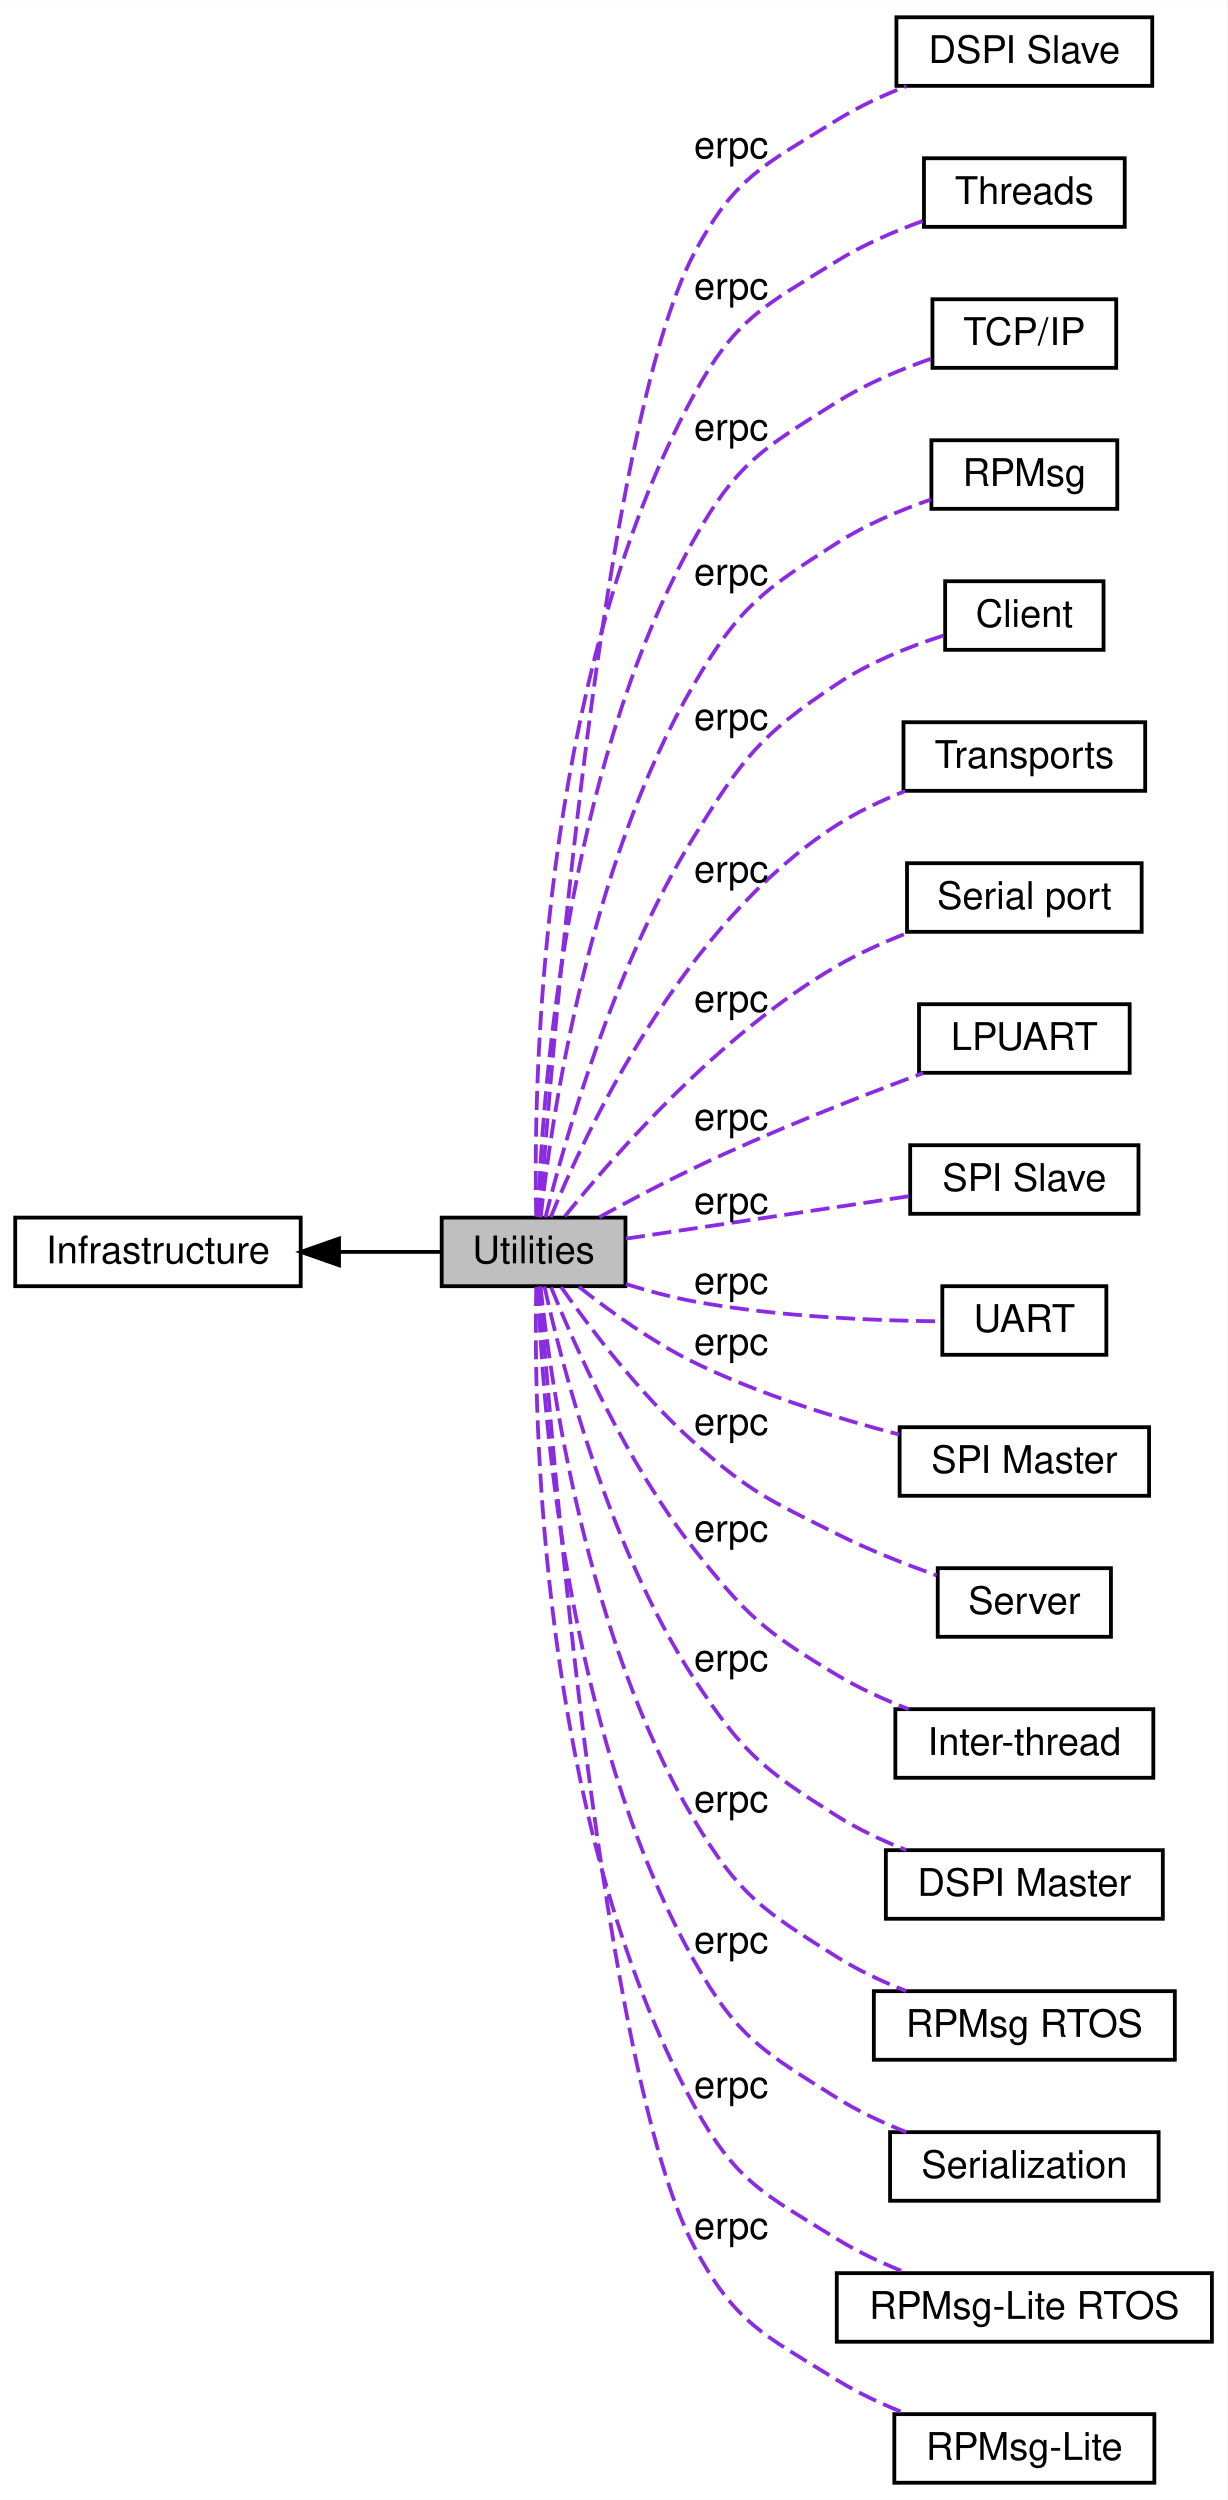
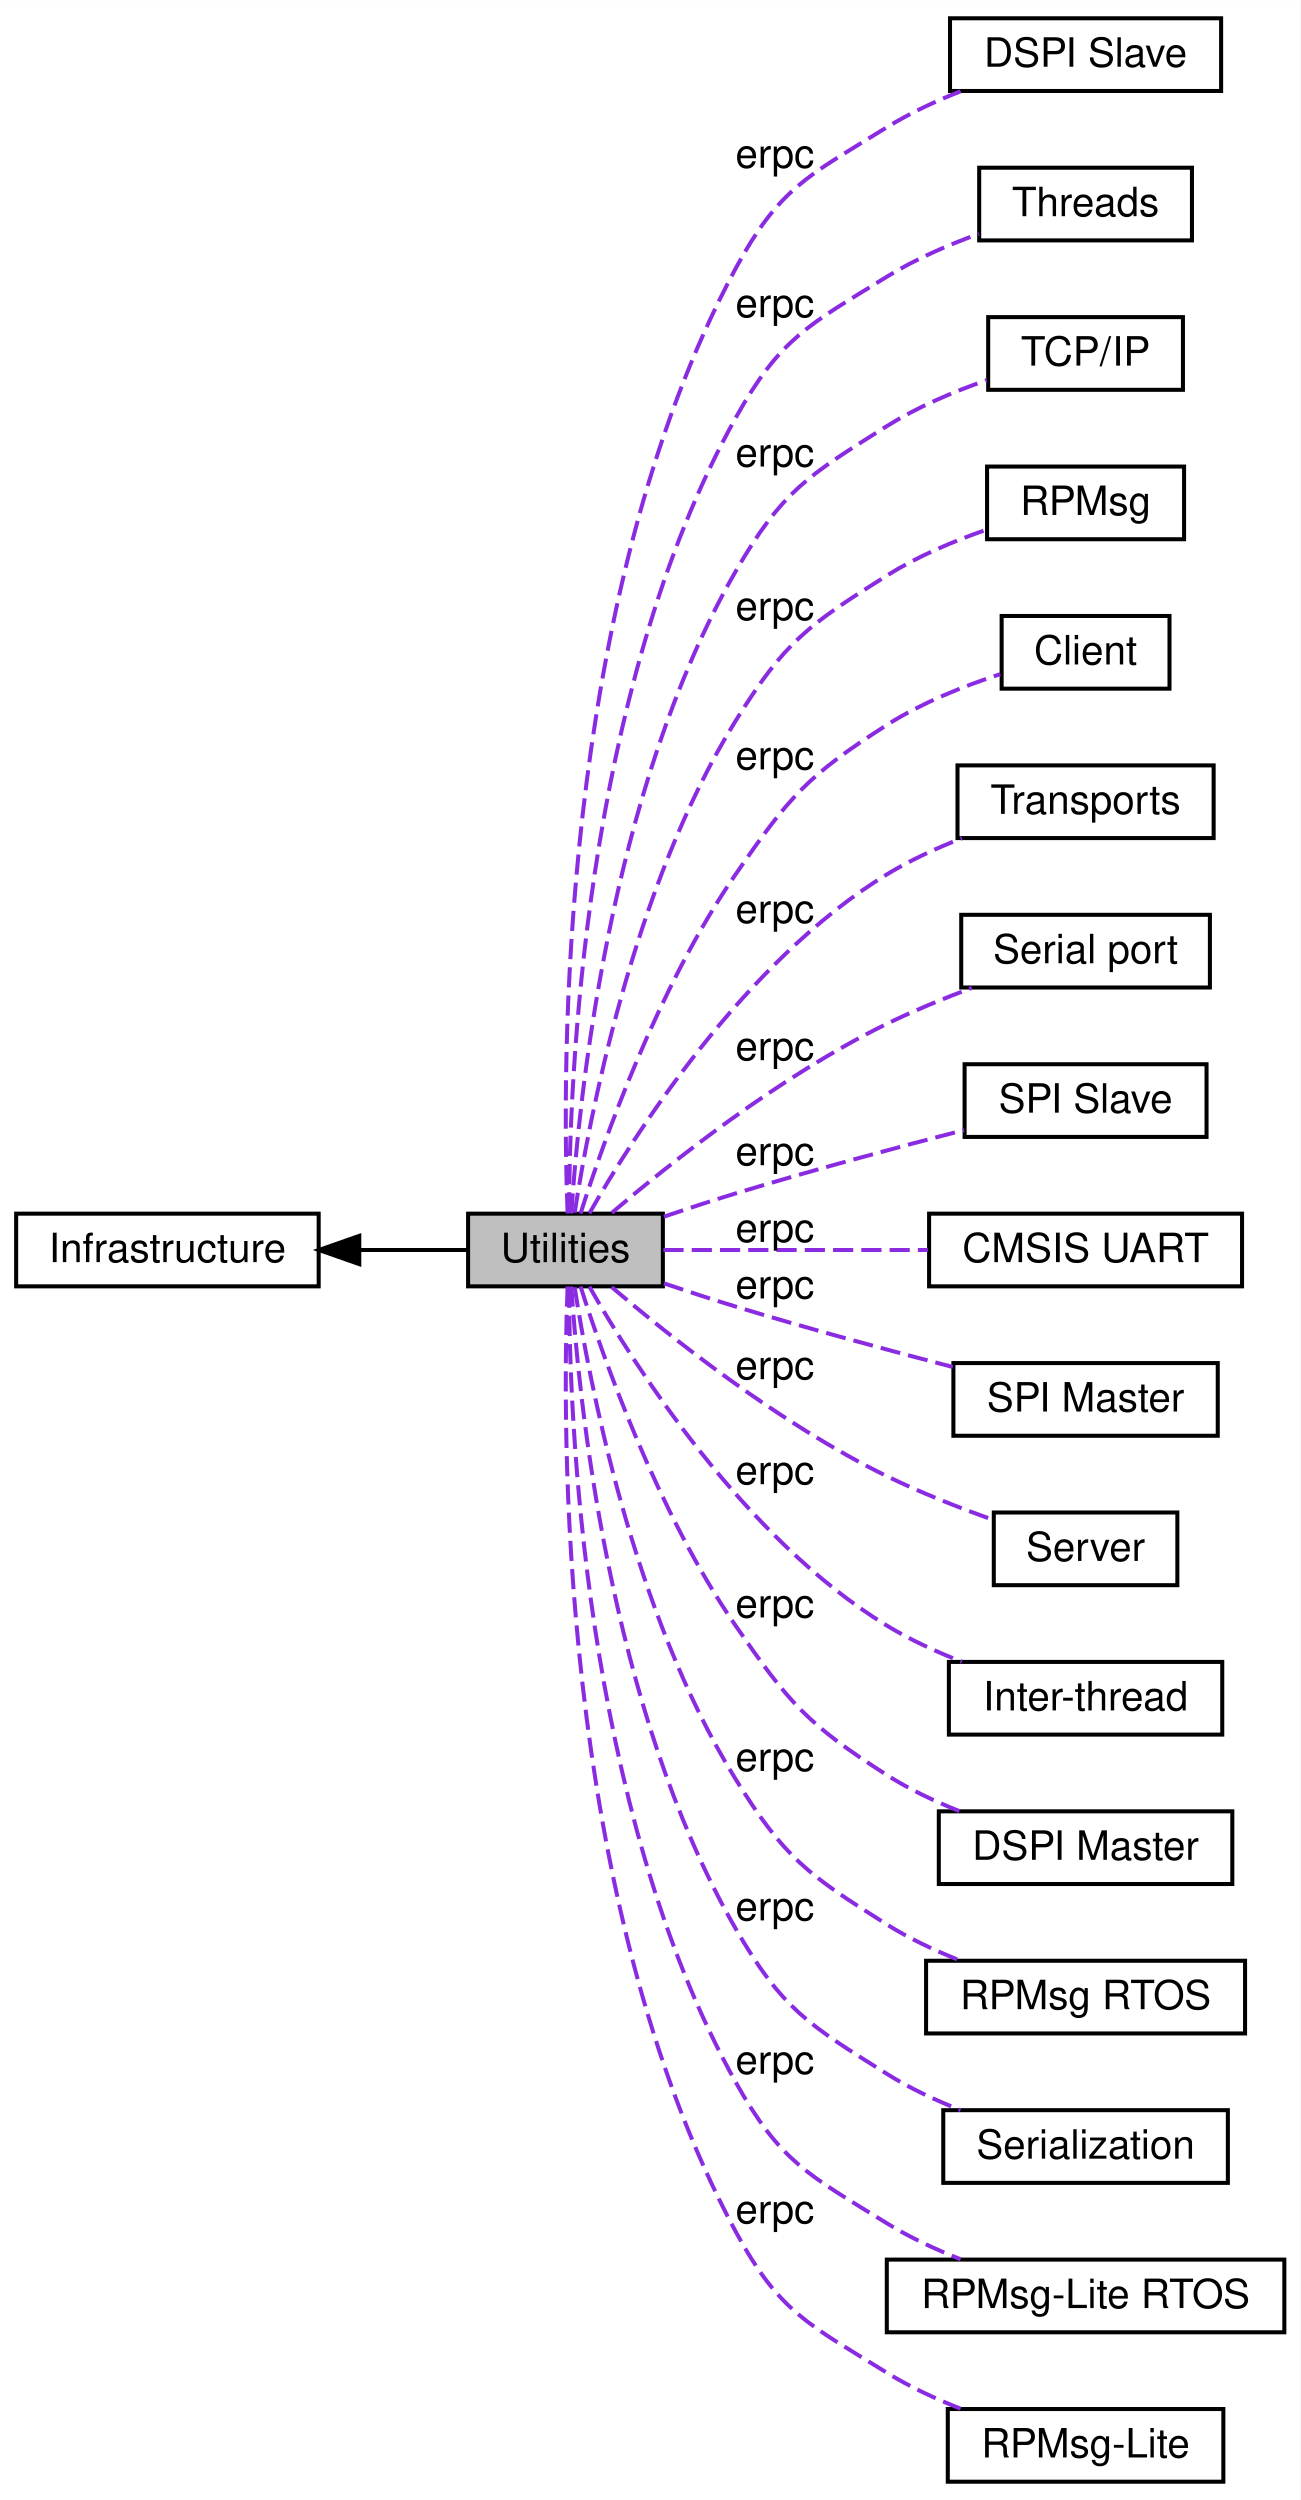
- <svg xmlns="http://www.w3.org/2000/svg" xmlns:xlink="http://www.w3.org/1999/xlink" width="322pt" height="656pt" viewBox="0.00 0.00 322.03 656.00">
-   <g id="graph0" class="graph" transform="scale(1 1) rotate(0) translate(4 652)">
-     <polygon fill="white" stroke="none" points="-4,4 -4,-652 318.032,-652 318.032,4 -4,4" />
+ <svg xmlns="http://www.w3.org/2000/svg" xmlns:xlink="http://www.w3.org/1999/xlink" width="322pt" height="619pt" viewBox="0.00 0.00 322.03 619.00">
+   <g id="graph0" class="graph" transform="scale(1 1) rotate(0) translate(4 615)">
+     <polygon fill="white" stroke="none" points="-4,4 -4,-615 318.032,-615 318.032,4 -4,4" />
    <g id="node1" class="node">
      <g id="a_node1">
        <a xlink:href="group__dspi__slave__transport.html" target="_top" xlink:title="Kinetis SDK DSPI slave driver transport. ">
-           <polygon fill="white" stroke="black" points="231.245,-629.5 231.245,-647.5 298.378,-647.5 298.378,-629.5 231.245,-629.5" />
-           <text text-anchor="middle" x="264.812" y="-635.5" font-family="Helvetica,sans-Serif" font-size="10.00">DSPI Slave</text>
+           <polygon fill="white" stroke="black" points="231.245,-592.5 231.245,-610.5 298.378,-610.5 298.378,-592.5 231.245,-592.5" />
+           <text text-anchor="middle" x="264.812" y="-598.5" font-family="Helvetica,sans-Serif" font-size="10.00">DSPI Slave</text>
        </a>
      </g>
    </g>
    <g id="node2" class="node">
      <g id="a_node2">
        <a xlink:href="group__port__threads.html" target="_top" xlink:title="Threading model. ">
-           <polygon fill="white" stroke="black" points="238.469,-592.5 238.469,-610.5 291.154,-610.5 291.154,-592.5 238.469,-592.5" />
-           <text text-anchor="middle" x="264.812" y="-598.5" font-family="Helvetica,sans-Serif" font-size="10.00">Threads</text>
+           <polygon fill="white" stroke="black" points="238.469,-555.5 238.469,-573.5 291.154,-573.5 291.154,-555.5 238.469,-555.5" />
+           <text text-anchor="middle" x="264.812" y="-561.5" font-family="Helvetica,sans-Serif" font-size="10.00">Threads</text>
        </a>
      </g>
    </g>
    <g id="node3" class="node">
      <g id="a_node3">
        <a xlink:href="group__tcp__transport.html" target="_top" xlink:title="Simple TCP/IP transport. ">
-           <polygon fill="white" stroke="black" points="240.698,-555.5 240.698,-573.5 288.925,-573.5 288.925,-555.5 240.698,-555.5" />
-           <text text-anchor="middle" x="264.812" y="-561.5" font-family="Helvetica,sans-Serif" font-size="10.00">TCP/IP</text>
+           <polygon fill="white" stroke="black" points="240.698,-518.5 240.698,-536.5 288.925,-536.5 288.925,-518.5 240.698,-518.5" />
+           <text text-anchor="middle" x="264.812" y="-524.5" font-family="Helvetica,sans-Serif" font-size="10.00">TCP/IP</text>
        </a>
      </g>
    </g>
    <g id="node4" class="node">
      <g id="a_node4">
        <a xlink:href="group__rpmsg__transport.html" target="_top" xlink:title="OpenAMP RPMsg transport. ">
-           <polygon fill="white" stroke="black" points="240.42,-518.5 240.42,-536.5 289.203,-536.5 289.203,-518.5 240.42,-518.5" />
-           <text text-anchor="middle" x="264.812" y="-524.5" font-family="Helvetica,sans-Serif" font-size="10.00">RPMsg</text>
+           <polygon fill="white" stroke="black" points="240.42,-481.5 240.42,-499.5 289.203,-499.5 289.203,-481.5 240.42,-481.5" />
+           <text text-anchor="middle" x="264.812" y="-487.5" font-family="Helvetica,sans-Serif" font-size="10.00">RPMsg</text>
        </a>
      </g>
    </g>
    <g id="node5" class="node">
      <g id="a_node5">
        <a xlink:href="group__infra.html" target="_top" xlink:title="C++ core. ">
-           <polygon fill="white" stroke="black" points="0,-314.5 0,-332.5 74.911,-332.5 74.911,-314.5 0,-314.5" />
-           <text text-anchor="middle" x="37.456" y="-320.5" font-family="Helvetica,sans-Serif" font-size="10.00">Infrastructure</text>
+           <polygon fill="white" stroke="black" points="0,-296.5 0,-314.5 74.911,-314.5 74.911,-296.5 0,-296.5" />
+           <text text-anchor="middle" x="37.456" y="-302.5" font-family="Helvetica,sans-Serif" font-size="10.00">Infrastructure</text>
        </a>
      </g>
    </g>
    <g id="node9" class="node">
-       <polygon fill="#bfbfbf" stroke="black" points="111.911,-314.5 111.911,-332.5 160.138,-332.5 160.138,-314.5 111.911,-314.5" />
-       <text text-anchor="middle" x="136.024" y="-320.5" font-family="Helvetica,sans-Serif" font-size="10.00">Utilities</text>
+       <polygon fill="#bfbfbf" stroke="black" points="111.911,-296.5 111.911,-314.5 160.138,-314.5 160.138,-296.5 111.911,-296.5" />
+       <text text-anchor="middle" x="136.024" y="-302.5" font-family="Helvetica,sans-Serif" font-size="10.00">Utilities</text>
    </g>
    <g id="edge1" class="edge">
-       <path fill="none" stroke="black" d="M85.005,-323.5C94.352,-323.5 103.785,-323.5 111.901,-323.5" />
-       <polygon fill="black" stroke="black" points="84.964,-320 74.964,-323.5 84.964,-327 84.964,-320" />
+       <path fill="none" stroke="black" d="M85.005,-305.5C94.352,-305.5 103.785,-305.5 111.901,-305.5" />
+       <polygon fill="black" stroke="black" points="84.964,-302 74.964,-305.5 84.964,-309 84.964,-302" />
    </g>
    <g id="node6" class="node">
      <g id="a_node6">
        <a xlink:href="group__infra__client.html" target="_top" xlink:title="Client classes. ">
-           <polygon fill="white" stroke="black" points="244.028,-481.5 244.028,-499.5 285.595,-499.5 285.595,-481.5 244.028,-481.5" />
-           <text text-anchor="middle" x="264.812" y="-487.5" font-family="Helvetica,sans-Serif" font-size="10.00">Client</text>
+           <polygon fill="white" stroke="black" points="244.028,-444.5 244.028,-462.5 285.595,-462.5 285.595,-444.5 244.028,-444.5" />
+           <text text-anchor="middle" x="264.812" y="-450.5" font-family="Helvetica,sans-Serif" font-size="10.00">Client</text>
        </a>
      </g>
    </g>
    <g id="node7" class="node">
      <g id="a_node7">
        <a xlink:href="group__infra__transport.html" target="_top" xlink:title="Superclasses for building transports. ">
-           <polygon fill="white" stroke="black" points="233.098,-444.5 233.098,-462.5 296.525,-462.5 296.525,-444.5 233.098,-444.5" />
-           <text text-anchor="middle" x="264.812" y="-450.5" font-family="Helvetica,sans-Serif" font-size="10.00">Transports</text>
+           <polygon fill="white" stroke="black" points="233.098,-407.5 233.098,-425.5 296.525,-425.5 296.525,-407.5 233.098,-407.5" />
+           <text text-anchor="middle" x="264.812" y="-413.5" font-family="Helvetica,sans-Serif" font-size="10.00">Transports</text>
        </a>
      </g>
    </g>
    <g id="node8" class="node">
      <g id="a_node8">
        <a xlink:href="group__serial__transport.html" target="_top" xlink:title="POSIX and Win32 serial port transport. ">
-           <polygon fill="white" stroke="black" points="234.023,-407.5 234.023,-425.5 295.6,-425.5 295.6,-407.5 234.023,-407.5" />
-           <text text-anchor="middle" x="264.812" y="-413.5" font-family="Helvetica,sans-Serif" font-size="10.00">Serial port</text>
+           <polygon fill="white" stroke="black" points="234.023,-370.5 234.023,-388.5 295.6,-388.5 295.6,-370.5 234.023,-370.5" />
+           <text text-anchor="middle" x="264.812" y="-376.5" font-family="Helvetica,sans-Serif" font-size="10.00">Serial port</text>
        </a>
      </g>
    </g>
    <g id="edge8" class="edge">
-       <path fill="none" stroke="blueviolet" stroke-dasharray="5,2" d="M137.659,-332.622C140.622,-373.516 153.985,-539.938 178.138,-585.5 188.809,-605.629 196.221,-608.506 215.591,-620.5 221.213,-623.981 227.614,-626.954 233.874,-629.421" />
-       <text text-anchor="middle" x="187.864" y="-610.5" font-family="Helvetica,sans-Serif" font-size="10.00">erpc</text>
+       <path fill="none" stroke="blueviolet" stroke-dasharray="5,2" d="M136.553,-314.543C135.208,-347.898 133.958,-466.35 178.138,-548.5 188.929,-568.565 196.221,-571.506 215.591,-583.5 221.213,-586.981 227.614,-589.954 233.874,-592.421" />
+       <text text-anchor="middle" x="187.864" y="-573.5" font-family="Helvetica,sans-Serif" font-size="10.00">erpc</text>
    </g>
    <g id="edge6" class="edge">
-       <path fill="none" stroke="blueviolet" stroke-dasharray="5,2" d="M136.71,-332.75C136.018,-364.797 137.017,-473.227 178.138,-548.5 189.06,-568.494 196.221,-571.506 215.591,-583.5 222.58,-587.828 230.774,-591.37 238.403,-594.132" />
-       <text text-anchor="middle" x="187.864" y="-573.5" font-family="Helvetica,sans-Serif" font-size="10.00">erpc</text>
-     </g>
-     <g id="edge18" class="edge">
-       <path fill="none" stroke="blueviolet" stroke-dasharray="5,2" d="M137.197,-332.725C138.1,-361.125 143.687,-449.025 178.138,-510.5 189.425,-530.641 196.047,-534.207 215.591,-546.5 223.155,-551.258 232.167,-555.045 240.343,-557.894" />
+       <path fill="none" stroke="blueviolet" stroke-dasharray="5,2" d="M136.915,-314.809C136.949,-345.176 140.167,-443.316 178.138,-511.5 189.222,-531.405 196.221,-534.506 215.591,-546.5 222.58,-550.828 230.774,-554.37 238.403,-557.132" />
      <text text-anchor="middle" x="187.864" y="-536.5" font-family="Helvetica,sans-Serif" font-size="10.00">erpc</text>
    </g>
+     <g id="edge17" class="edge">
+       <path fill="none" stroke="blueviolet" stroke-dasharray="5,2" d="M137.481,-314.531C139.161,-340.814 146.664,-418.859 178.138,-473.5 189.662,-493.507 196.047,-497.207 215.591,-509.5 223.155,-514.258 232.167,-518.045 240.343,-520.894" />
+       <text text-anchor="middle" x="187.864" y="-499.5" font-family="Helvetica,sans-Serif" font-size="10.00">erpc</text>
+     </g>
+     <g id="edge13" class="edge">
+       <path fill="none" stroke="blueviolet" stroke-dasharray="5,2" d="M138.305,-314.73C141.734,-337.095 152.654,-395.365 178.138,-436.5 190.297,-456.127 196.047,-460.207 215.591,-472.5 223.155,-477.258 232.167,-481.045 240.343,-483.894" />
+       <text text-anchor="middle" x="187.864" y="-461.5" font-family="Helvetica,sans-Serif" font-size="10.00">erpc</text>
+     </g>
+     <g id="edge2" class="edge">
+       <path fill="none" stroke="blueviolet" stroke-dasharray="5,2" d="M139.754,-314.529C145.248,-331.838 158.791,-370.455 178.138,-398.5 191.424,-417.761 195.87,-422.907 215.591,-435.5 224.177,-440.983 234.678,-445.152 243.686,-448.09" />
+       <text text-anchor="middle" x="187.864" y="-424.5" font-family="Helvetica,sans-Serif" font-size="10.00">erpc</text>
+     </g>
+     <g id="edge4" class="edge">
+       <path fill="none" stroke="blueviolet" stroke-dasharray="5,2" d="M141.954,-314.59C152.675,-333.442 180.032,-376.836 215.591,-398.5 221.314,-401.987 227.823,-404.976 234.165,-407.459" />
+       <text text-anchor="middle" x="187.864" y="-386.5" font-family="Helvetica,sans-Serif" font-size="10.00">erpc</text>
+     </g>
    <g id="edge14" class="edge">
-       <path fill="none" stroke="blueviolet" stroke-dasharray="5,2" d="M137.878,-332.52C140.5,-356.737 150.039,-424.583 178.138,-472.5 189.974,-492.684 195.87,-496.907 215.591,-509.5 223.122,-514.309 232.128,-518.108 240.306,-520.952" />
-       <text text-anchor="middle" x="187.864" y="-498.5" font-family="Helvetica,sans-Serif" font-size="10.00">erpc</text>
-     </g>
-     <g id="edge2" class="edge">
-       <path fill="none" stroke="blueviolet" stroke-dasharray="5,2" d="M139.141,-332.514C143.957,-351.889 156.981,-398.499 178.138,-432.5 191.004,-453.178 195.324,-458.995 215.591,-472.5 224.068,-478.149 234.558,-482.336 243.586,-485.243" />
-       <text text-anchor="middle" x="187.864" y="-460.5" font-family="Helvetica,sans-Serif" font-size="10.00">erpc</text>
-     </g>
-     <g id="edge4" class="edge">
-       <path fill="none" stroke="blueviolet" stroke-dasharray="5,2" d="M140.507,-332.577C149.362,-354.33 174.954,-409.551 215.591,-435.5 221.089,-439.011 227.372,-441.983 233.546,-444.438" />
-       <text text-anchor="middle" x="187.864" y="-420.5" font-family="Helvetica,sans-Serif" font-size="10.00">erpc</text>
-     </g>
-     <g id="edge15" class="edge">
-       <path fill="none" stroke="blueviolet" stroke-dasharray="5,2" d="M144.214,-332.807C156.916,-348.623 184.902,-380.752 215.591,-398.5 221.547,-401.945 228.283,-404.946 234.79,-407.458" />
-       <text text-anchor="middle" x="187.864" y="-386.5" font-family="Helvetica,sans-Serif" font-size="10.00">erpc</text>
+       <path fill="none" stroke="blueviolet" stroke-dasharray="5,2" d="M147.485,-314.701C161.897,-326.951 189.097,-348.571 215.591,-361.5 222.256,-364.753 229.668,-367.788 236.643,-370.406" />
+       <text text-anchor="middle" x="187.864" y="-352.5" font-family="Helvetica,sans-Serif" font-size="10.00">erpc</text>
    </g>
    <g id="node10" class="node">
      <g id="a_node10">
-         <a xlink:href="group__lpuart__transport.html" target="_top" xlink:title="Kinetis SDK LPUART driver transport. ">
-           <polygon fill="white" stroke="black" points="237.173,-370.5 237.173,-388.5 292.45,-388.5 292.45,-370.5 237.173,-370.5" />
-           <text text-anchor="middle" x="264.812" y="-376.5" font-family="Helvetica,sans-Serif" font-size="10.00">LPUART</text>
-         </a>
-       </g>
-     </g>
-     <g id="edge10" class="edge">
-       <path fill="none" stroke="blueviolet" stroke-dasharray="5,2" d="M153.261,-332.611C160.755,-336.707 169.818,-341.506 178.138,-345.5 197.902,-354.987 221.049,-364.057 238.297,-370.44" />
-       <text text-anchor="middle" x="187.864" y="-355.5" font-family="Helvetica,sans-Serif" font-size="10.00">erpc</text>
-     </g>
-     <g id="node11" class="node">
-       <g id="a_node11">
        <a xlink:href="group__spi__slave__transport.html" target="_top" xlink:title="Kinetis SDK SPI slave driver transport. ">
          <polygon fill="white" stroke="black" points="234.856,-333.5 234.856,-351.5 294.767,-351.5 294.767,-333.5 234.856,-333.5" />
          <text text-anchor="middle" x="264.812" y="-339.5" font-family="Helvetica,sans-Serif" font-size="10.00">SPI Slave</text>
        </a>
      </g>
    </g>
-     <g id="edge17" class="edge">
-       <path fill="none" stroke="blueviolet" stroke-dasharray="5,2" d="M160.279,-326.985C181.154,-330.113 211.893,-334.72 234.455,-338.101" />
-       <text text-anchor="middle" x="187.864" y="-333.5" font-family="Helvetica,sans-Serif" font-size="10.00">erpc</text>
+     <g id="edge16" class="edge">
+       <path fill="none" stroke="blueviolet" stroke-dasharray="5,2" d="M160.419,-313.764C166.187,-315.719 172.367,-317.745 178.138,-319.5 196.85,-325.191 218.081,-330.896 234.727,-335.2" />
+       <text text-anchor="middle" x="187.864" y="-326.5" font-family="Helvetica,sans-Serif" font-size="10.00">erpc</text>
+     </g>
+     <g id="node11" class="node">
+       <g id="a_node11">
+         <a xlink:href="group__uart__transport.html" target="_top" xlink:title="CMSIS UART driver transport. ">
+           <polygon fill="white" stroke="black" points="226.064,-296.5 226.064,-314.5 303.559,-314.5 303.559,-296.5 226.064,-296.5" />
+           <text text-anchor="middle" x="264.812" y="-302.5" font-family="Helvetica,sans-Serif" font-size="10.00">CMSIS UART</text>
+         </a>
+       </g>
+     </g>
+     <g id="edge18" class="edge">
+       <path fill="none" stroke="blueviolet" stroke-dasharray="5,2" d="M160.279,-305.5C178.58,-305.5 204.463,-305.5 225.771,-305.5" />
+       <text text-anchor="middle" x="187.864" y="-307.5" font-family="Helvetica,sans-Serif" font-size="10.00">erpc</text>
    </g>
    <g id="node12" class="node">
      <g id="a_node12">
-         <a xlink:href="group__uart__transport.html" target="_top" xlink:title="Kinetis SDK UART driver transport. ">
-           <polygon fill="white" stroke="black" points="243.289,-296.5 243.289,-314.5 286.334,-314.5 286.334,-296.5 243.289,-296.5" />
-           <text text-anchor="middle" x="264.812" y="-302.5" font-family="Helvetica,sans-Serif" font-size="10.00">UART</text>
-         </a>
-       </g>
-     </g>
-     <g id="edge19" class="edge">
-       <path fill="none" stroke="blueviolet" stroke-dasharray="5,2" d="M160.251,-315.054C166.024,-313.262 172.248,-311.586 178.138,-310.5 200.116,-306.449 225.753,-305.429 243.214,-305.278" />
-       <text text-anchor="middle" x="187.864" y="-312.5" font-family="Helvetica,sans-Serif" font-size="10.00">erpc</text>
-     </g>
-     <g id="node13" class="node">
-       <g id="a_node13">
        <a xlink:href="group__spi__master__transport.html" target="_top" xlink:title="Kinetis SDK SPI master driver transport. ">
          <polygon fill="white" stroke="black" points="232.083,-259.5 232.083,-277.5 297.541,-277.5 297.541,-259.5 232.083,-259.5" />
          <text text-anchor="middle" x="264.812" y="-265.5" font-family="Helvetica,sans-Serif" font-size="10.00">SPI Master</text>
        </a>
      </g>
    </g>
-     <g id="edge16" class="edge">
-       <path fill="none" stroke="blueviolet" stroke-dasharray="5,2" d="M147.931,-314.34C155.885,-308.038 167.15,-299.868 178.138,-294.5 195.176,-286.175 215.432,-279.88 231.97,-275.571" />
-       <text text-anchor="middle" x="187.864" y="-296.5" font-family="Helvetica,sans-Serif" font-size="10.00">erpc</text>
-     </g>
-     <g id="node14" class="node">
-       <g id="a_node14">
+     <g id="edge15" class="edge">
+       <path fill="none" stroke="blueviolet" stroke-dasharray="5,2" d="M160.419,-297.236C166.187,-295.281 172.367,-293.255 178.138,-291.5 195.819,-286.123 215.749,-280.733 231.934,-276.524" />
+       <text text-anchor="middle" x="187.864" y="-293.5" font-family="Helvetica,sans-Serif" font-size="10.00">erpc</text>
+     </g>
+     <g id="node13" class="node">
+       <g id="a_node13">
        <a xlink:href="group__infra__server.html" target="_top" xlink:title="Server classes. ">
          <polygon fill="white" stroke="black" points="242.085,-222.5 242.085,-240.5 287.538,-240.5 287.538,-222.5 242.085,-222.5" />
          <text text-anchor="middle" x="264.812" y="-228.5" font-family="Helvetica,sans-Serif" font-size="10.00">Server</text>
        </a>
      </g>
    </g>
    <g id="edge5" class="edge">
-       <path fill="none" stroke="blueviolet" stroke-dasharray="5,2" d="M143.255,-314.282C150.727,-303.653 164.021,-286.038 178.138,-273.5 192.919,-260.371 197.907,-258.34 215.591,-249.5 223.903,-245.345 233.42,-241.595 241.791,-238.607" />
-       <text text-anchor="middle" x="187.864" y="-275.5" font-family="Helvetica,sans-Serif" font-size="10.00">erpc</text>
-     </g>
-     <g id="node15" class="node">
-       <g id="a_node15">
+       <path fill="none" stroke="blueviolet" stroke-dasharray="5,2" d="M147.485,-296.299C161.897,-284.049 189.097,-262.429 215.591,-249.5 223.943,-245.424 233.467,-241.689 241.833,-238.691" />
+       <text text-anchor="middle" x="187.864" y="-273.5" font-family="Helvetica,sans-Serif" font-size="10.00">erpc</text>
+     </g>
+     <g id="node14" class="node">
+       <g id="a_node14">
        <a xlink:href="group__itbp__transport.html" target="_top" xlink:title="Simple inter-thread communications transport. ">
          <polygon fill="white" stroke="black" points="230.964,-185.5 230.964,-203.5 298.659,-203.5 298.659,-185.5 230.964,-185.5" />
          <text text-anchor="middle" x="264.812" y="-191.5" font-family="Helvetica,sans-Serif" font-size="10.00">Inter-thread</text>
        </a>
      </g>
    </g>
    <g id="edge9" class="edge">
-       <path fill="none" stroke="blueviolet" stroke-dasharray="5,2" d="M140.615,-314.212C146.804,-298.911 160.528,-267.874 178.138,-245.5 191.859,-228.067 196.56,-223.902 215.591,-212.5 221.417,-209.01 228.033,-206.005 234.458,-203.506" />
+       <path fill="none" stroke="blueviolet" stroke-dasharray="5,2" d="M141.954,-296.41C152.675,-277.558 180.032,-234.164 215.591,-212.5 221.314,-209.013 227.823,-206.024 234.165,-203.541" />
      <text text-anchor="middle" x="187.864" y="-247.5" font-family="Helvetica,sans-Serif" font-size="10.00">erpc</text>
    </g>
-     <g id="node16" class="node">
-       <g id="a_node16">
+     <g id="node15" class="node">
+       <g id="a_node15">
        <a xlink:href="group__dspi__master__transport.html" target="_top" xlink:title="Kinetis SDK DSPI master driver transport. ">
          <polygon fill="white" stroke="black" points="228.472,-148.5 228.472,-166.5 301.151,-166.5 301.151,-148.5 228.472,-148.5" />
          <text text-anchor="middle" x="264.812" y="-154.5" font-family="Helvetica,sans-Serif" font-size="10.00">DSPI Master</text>
        </a>
      </g>
    </g>
    <g id="edge7" class="edge">
-       <path fill="none" stroke="blueviolet" stroke-dasharray="5,2" d="M138.88,-314.448C143.258,-294.546 155.601,-246.012 178.138,-211.5 190.762,-192.168 196.047,-187.793 215.591,-175.5 221.188,-171.979 227.579,-168.99 233.836,-166.519" />
-       <text text-anchor="middle" x="187.864" y="-213.5" font-family="Helvetica,sans-Serif" font-size="10.00">erpc</text>
-     </g>
-     <g id="node17" class="node">
-       <g id="a_node17">
+       <path fill="none" stroke="blueviolet" stroke-dasharray="5,2" d="M139.754,-296.471C145.248,-279.162 158.791,-240.545 178.138,-212.5 191.424,-193.239 195.87,-188.093 215.591,-175.5 221.089,-171.989 227.372,-169.017 233.546,-166.562" />
+       <text text-anchor="middle" x="187.864" y="-214.5" font-family="Helvetica,sans-Serif" font-size="10.00">erpc</text>
+     </g>
+     <g id="node16" class="node">
+       <g id="a_node16">
        <a xlink:href="group__rpmsg__rtos__transport.html" target="_top" xlink:title="OpenAMP RPMsg RTOS layer transport. ">
          <polygon fill="white" stroke="black" points="225.317,-111.5 225.317,-129.5 304.306,-129.5 304.306,-111.5 225.317,-111.5" />
          <text text-anchor="middle" x="264.812" y="-117.5" font-family="Helvetica,sans-Serif" font-size="10.00">RPMsg RTOS</text>
        </a>
      </g>
    </g>
-     <g id="edge13" class="edge">
-       <path fill="none" stroke="blueviolet" stroke-dasharray="5,2" d="M137.842,-314.459C140.375,-290.189 149.712,-222.224 178.138,-174.5 189.953,-154.664 196.047,-150.793 215.591,-138.5 221.188,-134.979 227.579,-131.99 233.836,-129.519" />
+     <g id="edge12" class="edge">
+       <path fill="none" stroke="blueviolet" stroke-dasharray="5,2" d="M138.305,-296.27C141.734,-273.905 152.654,-215.635 178.138,-174.5 190.297,-154.873 196.047,-150.793 215.591,-138.5 221.188,-134.979 227.579,-131.99 233.836,-129.519" />
      <text text-anchor="middle" x="187.864" y="-176.5" font-family="Helvetica,sans-Serif" font-size="10.00">erpc</text>
    </g>
-     <g id="node18" class="node">
-       <g id="a_node18">
+     <g id="node17" class="node">
+       <g id="a_node17">
        <a xlink:href="group__infra__codec.html" target="_top" xlink:title="Classes used for message serialization. ">
          <polygon fill="white" stroke="black" points="229.575,-74.5 229.575,-92.5 300.048,-92.5 300.048,-74.5 229.575,-74.5" />
          <text text-anchor="middle" x="264.812" y="-80.5" font-family="Helvetica,sans-Serif" font-size="10.00">Serialization</text>
        </a>
      </g>
    </g>
    <g id="edge3" class="edge">
-       <path fill="none" stroke="blueviolet" stroke-dasharray="5,2" d="M137.21,-314.323C138.149,-286.075 143.828,-198.642 178.138,-137.5 189.436,-117.365 196.047,-113.793 215.591,-101.5 221.188,-97.979 227.579,-94.99 233.836,-92.519" />
+       <path fill="none" stroke="blueviolet" stroke-dasharray="5,2" d="M137.481,-296.469C139.161,-270.186 146.664,-192.141 178.138,-137.5 189.662,-117.493 196.047,-113.793 215.591,-101.5 221.188,-97.979 227.579,-94.99 233.836,-92.519" />
      <text text-anchor="middle" x="187.864" y="-139.5" font-family="Helvetica,sans-Serif" font-size="10.00">erpc</text>
    </g>
-     <g id="node19" class="node">
-       <g id="a_node19">
+     <g id="node18" class="node">
+       <g id="a_node18">
        <a xlink:href="group__rpmsg__lite__rtos__transport.html" target="_top" xlink:title="RPMsg-Lite transport using RTOS API. ">
          <polygon fill="white" stroke="black" points="215.591,-37.5 215.591,-55.5 314.032,-55.5 314.032,-37.5 215.591,-37.5" />
          <text text-anchor="middle" x="264.812" y="-43.5" font-family="Helvetica,sans-Serif" font-size="10.00">RPMsg-Lite RTOS</text>
        </a>
      </g>
    </g>
-     <g id="edge11" class="edge">
-       <path fill="none" stroke="blueviolet" stroke-dasharray="5,2" d="M136.721,-314.291C136.064,-282.385 137.165,-174.433 178.138,-99.5 189.068,-79.51 196.221,-76.494 215.591,-64.5 221.213,-61.019 227.614,-58.046 233.874,-55.579" />
+     <g id="edge10" class="edge">
+       <path fill="none" stroke="blueviolet" stroke-dasharray="5,2" d="M136.915,-296.191C136.949,-265.824 140.167,-167.684 178.138,-99.5 189.222,-79.596 196.221,-76.494 215.591,-64.5 221.213,-61.019 227.614,-58.046 233.874,-55.579" />
      <text text-anchor="middle" x="187.864" y="-101.5" font-family="Helvetica,sans-Serif" font-size="10.00">erpc</text>
    </g>
-     <g id="node20" class="node">
-       <g id="a_node20">
+     <g id="node19" class="node">
+       <g id="a_node19">
        <a xlink:href="group__rpmsg__lite__transport.html" target="_top" xlink:title="RPMsg-Lite transport. ">
          <polygon fill="white" stroke="black" points="230.693,-0.5 230.693,-18.5 298.93,-18.5 298.93,-0.5 230.693,-0.5" />
          <text text-anchor="middle" x="264.812" y="-6.5" font-family="Helvetica,sans-Serif" font-size="10.00">RPMsg-Lite</text>
        </a>
      </g>
    </g>
-     <g id="edge12" class="edge">
-       <path fill="none" stroke="blueviolet" stroke-dasharray="5,2" d="M137.662,-314.413C140.641,-273.674 154.061,-107.885 178.138,-62.5 188.814,-42.374 196.221,-39.494 215.591,-27.5 221.213,-24.019 227.614,-21.046 233.874,-18.579" />
+     <g id="edge11" class="edge">
+       <path fill="none" stroke="blueviolet" stroke-dasharray="5,2" d="M136.553,-296.457C135.208,-263.102 133.958,-144.65 178.138,-62.5 188.929,-42.435 196.221,-39.494 215.591,-27.5 221.213,-24.019 227.614,-21.046 233.874,-18.579" />
      <text text-anchor="middle" x="187.864" y="-64.5" font-family="Helvetica,sans-Serif" font-size="10.00">erpc</text>
    </g>
  </g>
</svg>
